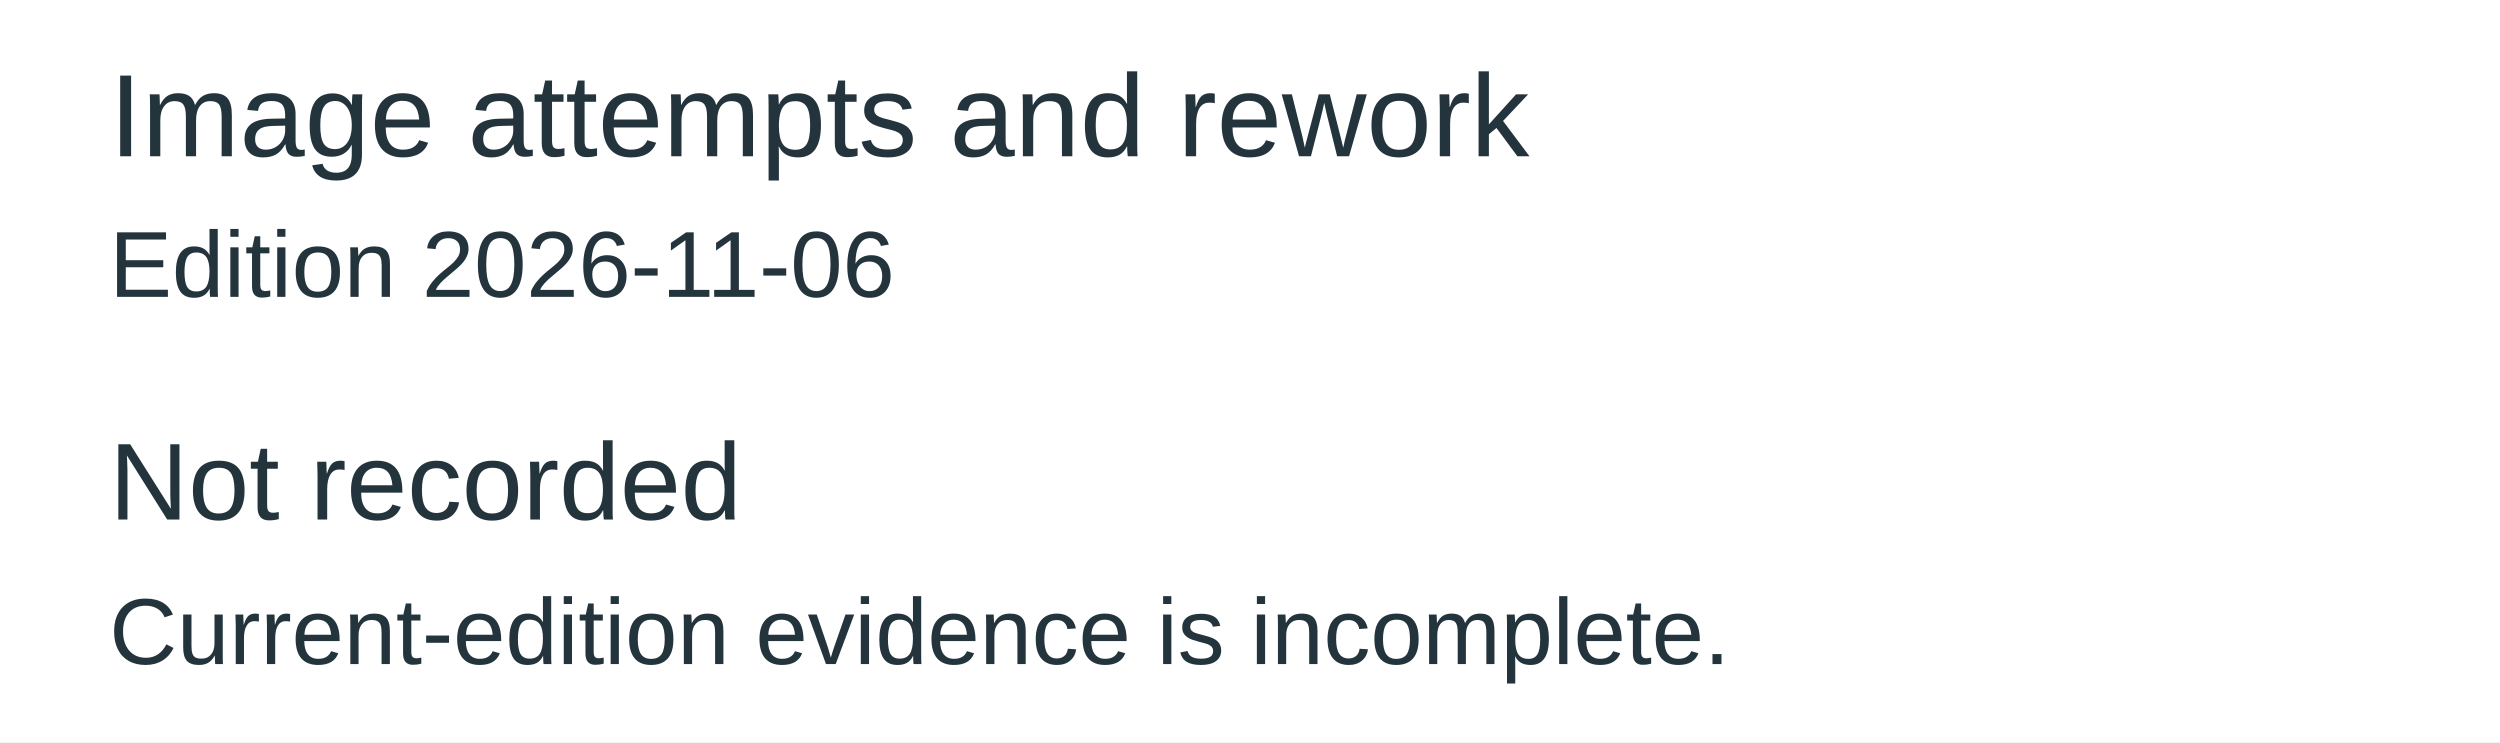
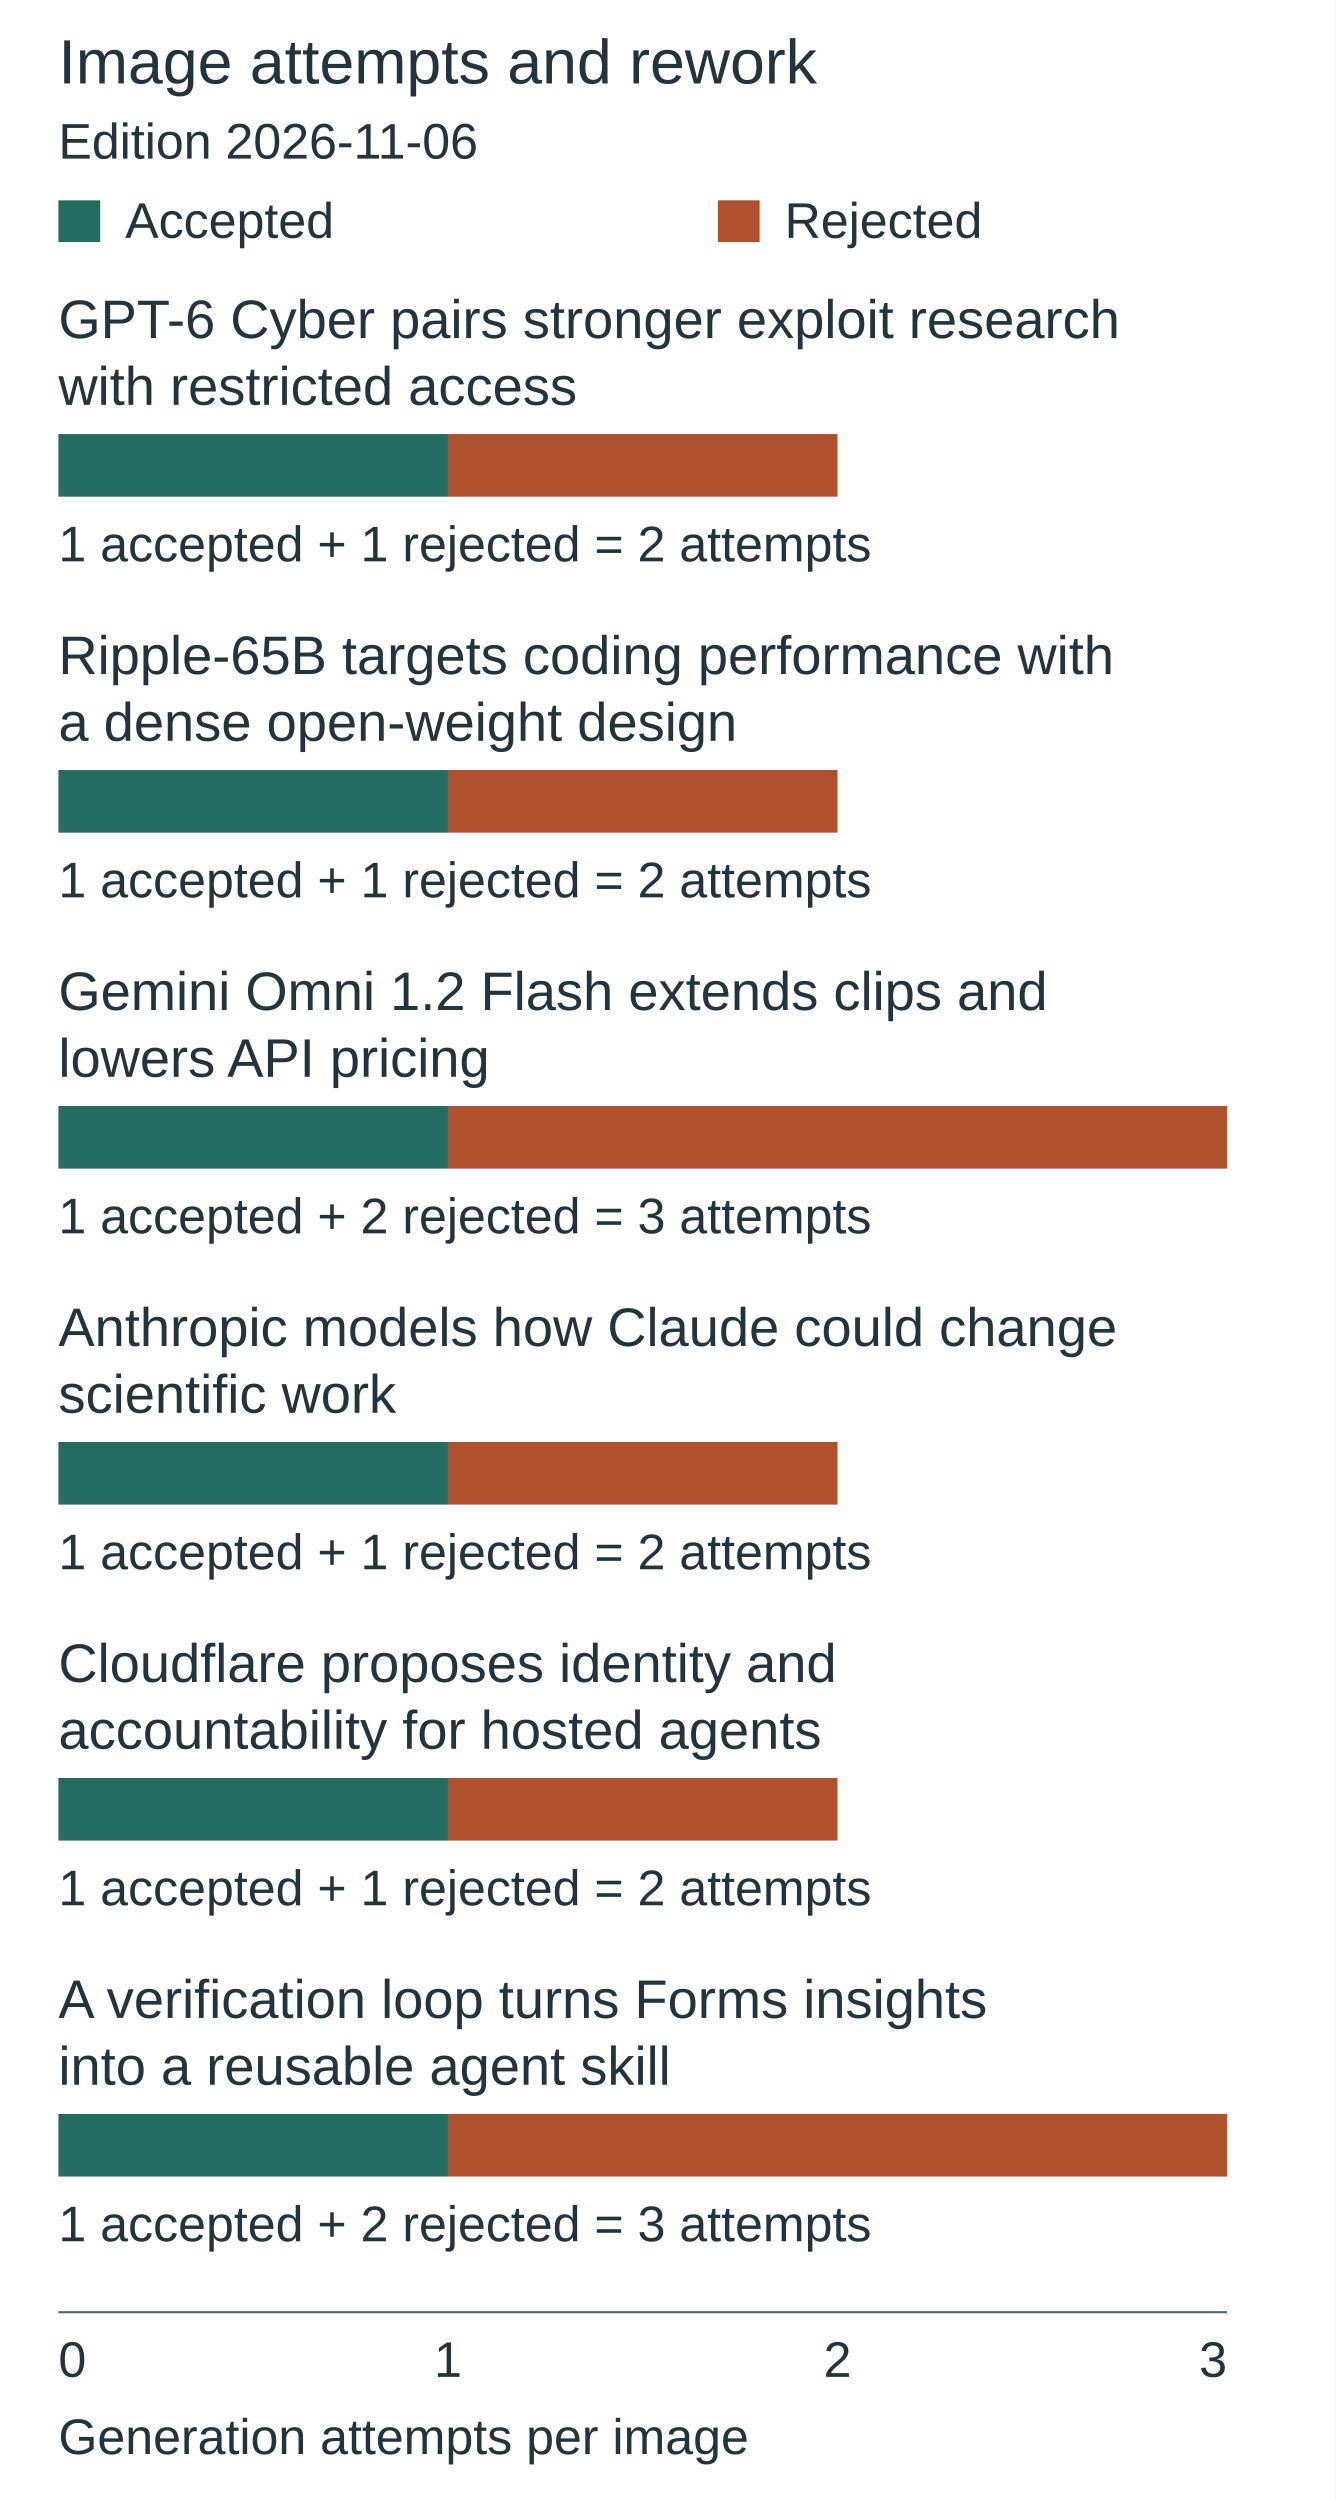
- <svg xmlns="http://www.w3.org/2000/svg" width="640" height="190" viewBox="0 0 640 190" role="img" aria-labelledby="title desc">
-   <rect width="640" height="190" fill="#ffffff" />
+ <svg xmlns="http://www.w3.org/2000/svg" width="640" height="1198" viewBox="0 0 640 1198" role="img" aria-labelledby="title desc">
+   <rect width="640" height="1198" fill="#ffffff" />
  <g font-family="Arial, sans-serif" fill="#24343d">
    <text x="28" y="40" font-size="30">Image attempts and rework</text>
    <text x="28" y="76" font-size="24">Edition 2026-11-06</text>
-     <text x="28" y="133" font-size="28">Not recorded</text>
-     <text x="28" y="170" font-size="24">Current-edition evidence is incomplete.</text>
+     <rect x="28" y="96" width="20" height="20" fill="#246b62" />
+     <text x="60" y="114" font-size="24">Accepted</text>
+     <rect x="344" y="96" width="20" height="20" fill="#ad512f" />
+     <text x="376" y="114" font-size="24">Rejected</text>
+     <text x="28" y="162" font-size="26">GPT-6 Cyber pairs stronger exploit research</text>
+     <text x="28" y="194" font-size="26">with restricted access</text>
+     <rect x="28" y="208" width="186.667" height="30" fill="#246b62" />
+     <rect x="214.667" y="208" width="186.667" height="30" fill="#ad512f" />
+     <text x="28" y="269" font-size="24">1 accepted + 1 rejected = 2 attempts</text>
+     <text x="28" y="323" font-size="26">Ripple-65B targets coding performance with</text>
+     <text x="28" y="355" font-size="26">a dense open-weight design</text>
+     <rect x="28" y="369" width="186.667" height="30" fill="#246b62" />
+     <rect x="214.667" y="369" width="186.667" height="30" fill="#ad512f" />
+     <text x="28" y="430" font-size="24">1 accepted + 1 rejected = 2 attempts</text>
+     <text x="28" y="484" font-size="26">Gemini Omni 1.2 Flash extends clips and</text>
+     <text x="28" y="516" font-size="26">lowers API pricing</text>
+     <rect x="28" y="530" width="186.667" height="30" fill="#246b62" />
+     <rect x="214.667" y="530" width="373.333" height="30" fill="#ad512f" />
+     <text x="28" y="591" font-size="24">1 accepted + 2 rejected = 3 attempts</text>
+     <text x="28" y="645" font-size="26">Anthropic models how Claude could change</text>
+     <text x="28" y="677" font-size="26">scientific work</text>
+     <rect x="28" y="691" width="186.667" height="30" fill="#246b62" />
+     <rect x="214.667" y="691" width="186.667" height="30" fill="#ad512f" />
+     <text x="28" y="752" font-size="24">1 accepted + 1 rejected = 2 attempts</text>
+     <text x="28" y="806" font-size="26">Cloudflare proposes identity and</text>
+     <text x="28" y="838" font-size="26">accountability for hosted agents</text>
+     <rect x="28" y="852" width="186.667" height="30" fill="#246b62" />
+     <rect x="214.667" y="852" width="186.667" height="30" fill="#ad512f" />
+     <text x="28" y="913" font-size="24">1 accepted + 1 rejected = 2 attempts</text>
+     <text x="28" y="967" font-size="26">A verification loop turns Forms insights</text>
+     <text x="28" y="999" font-size="26">into a reusable agent skill</text>
+     <rect x="28" y="1013" width="186.667" height="30" fill="#246b62" />
+     <rect x="214.667" y="1013" width="373.333" height="30" fill="#ad512f" />
+     <text x="28" y="1074" font-size="24">1 accepted + 2 rejected = 3 attempts</text>
+     <line x1="28" y1="1108" x2="588" y2="1108" stroke="#56656a" />
+     <text x="28" y="1139" font-size="24" text-anchor="start">0</text>
+     <text x="214.667" y="1139" font-size="24" text-anchor="middle">1</text>
+     <text x="401.333" y="1139" font-size="24" text-anchor="middle">2</text>
+     <text x="588" y="1139" font-size="24" text-anchor="end">3</text>
+     <text x="28" y="1176" font-size="24">Generation attempts per image</text>
  </g>
</svg>
